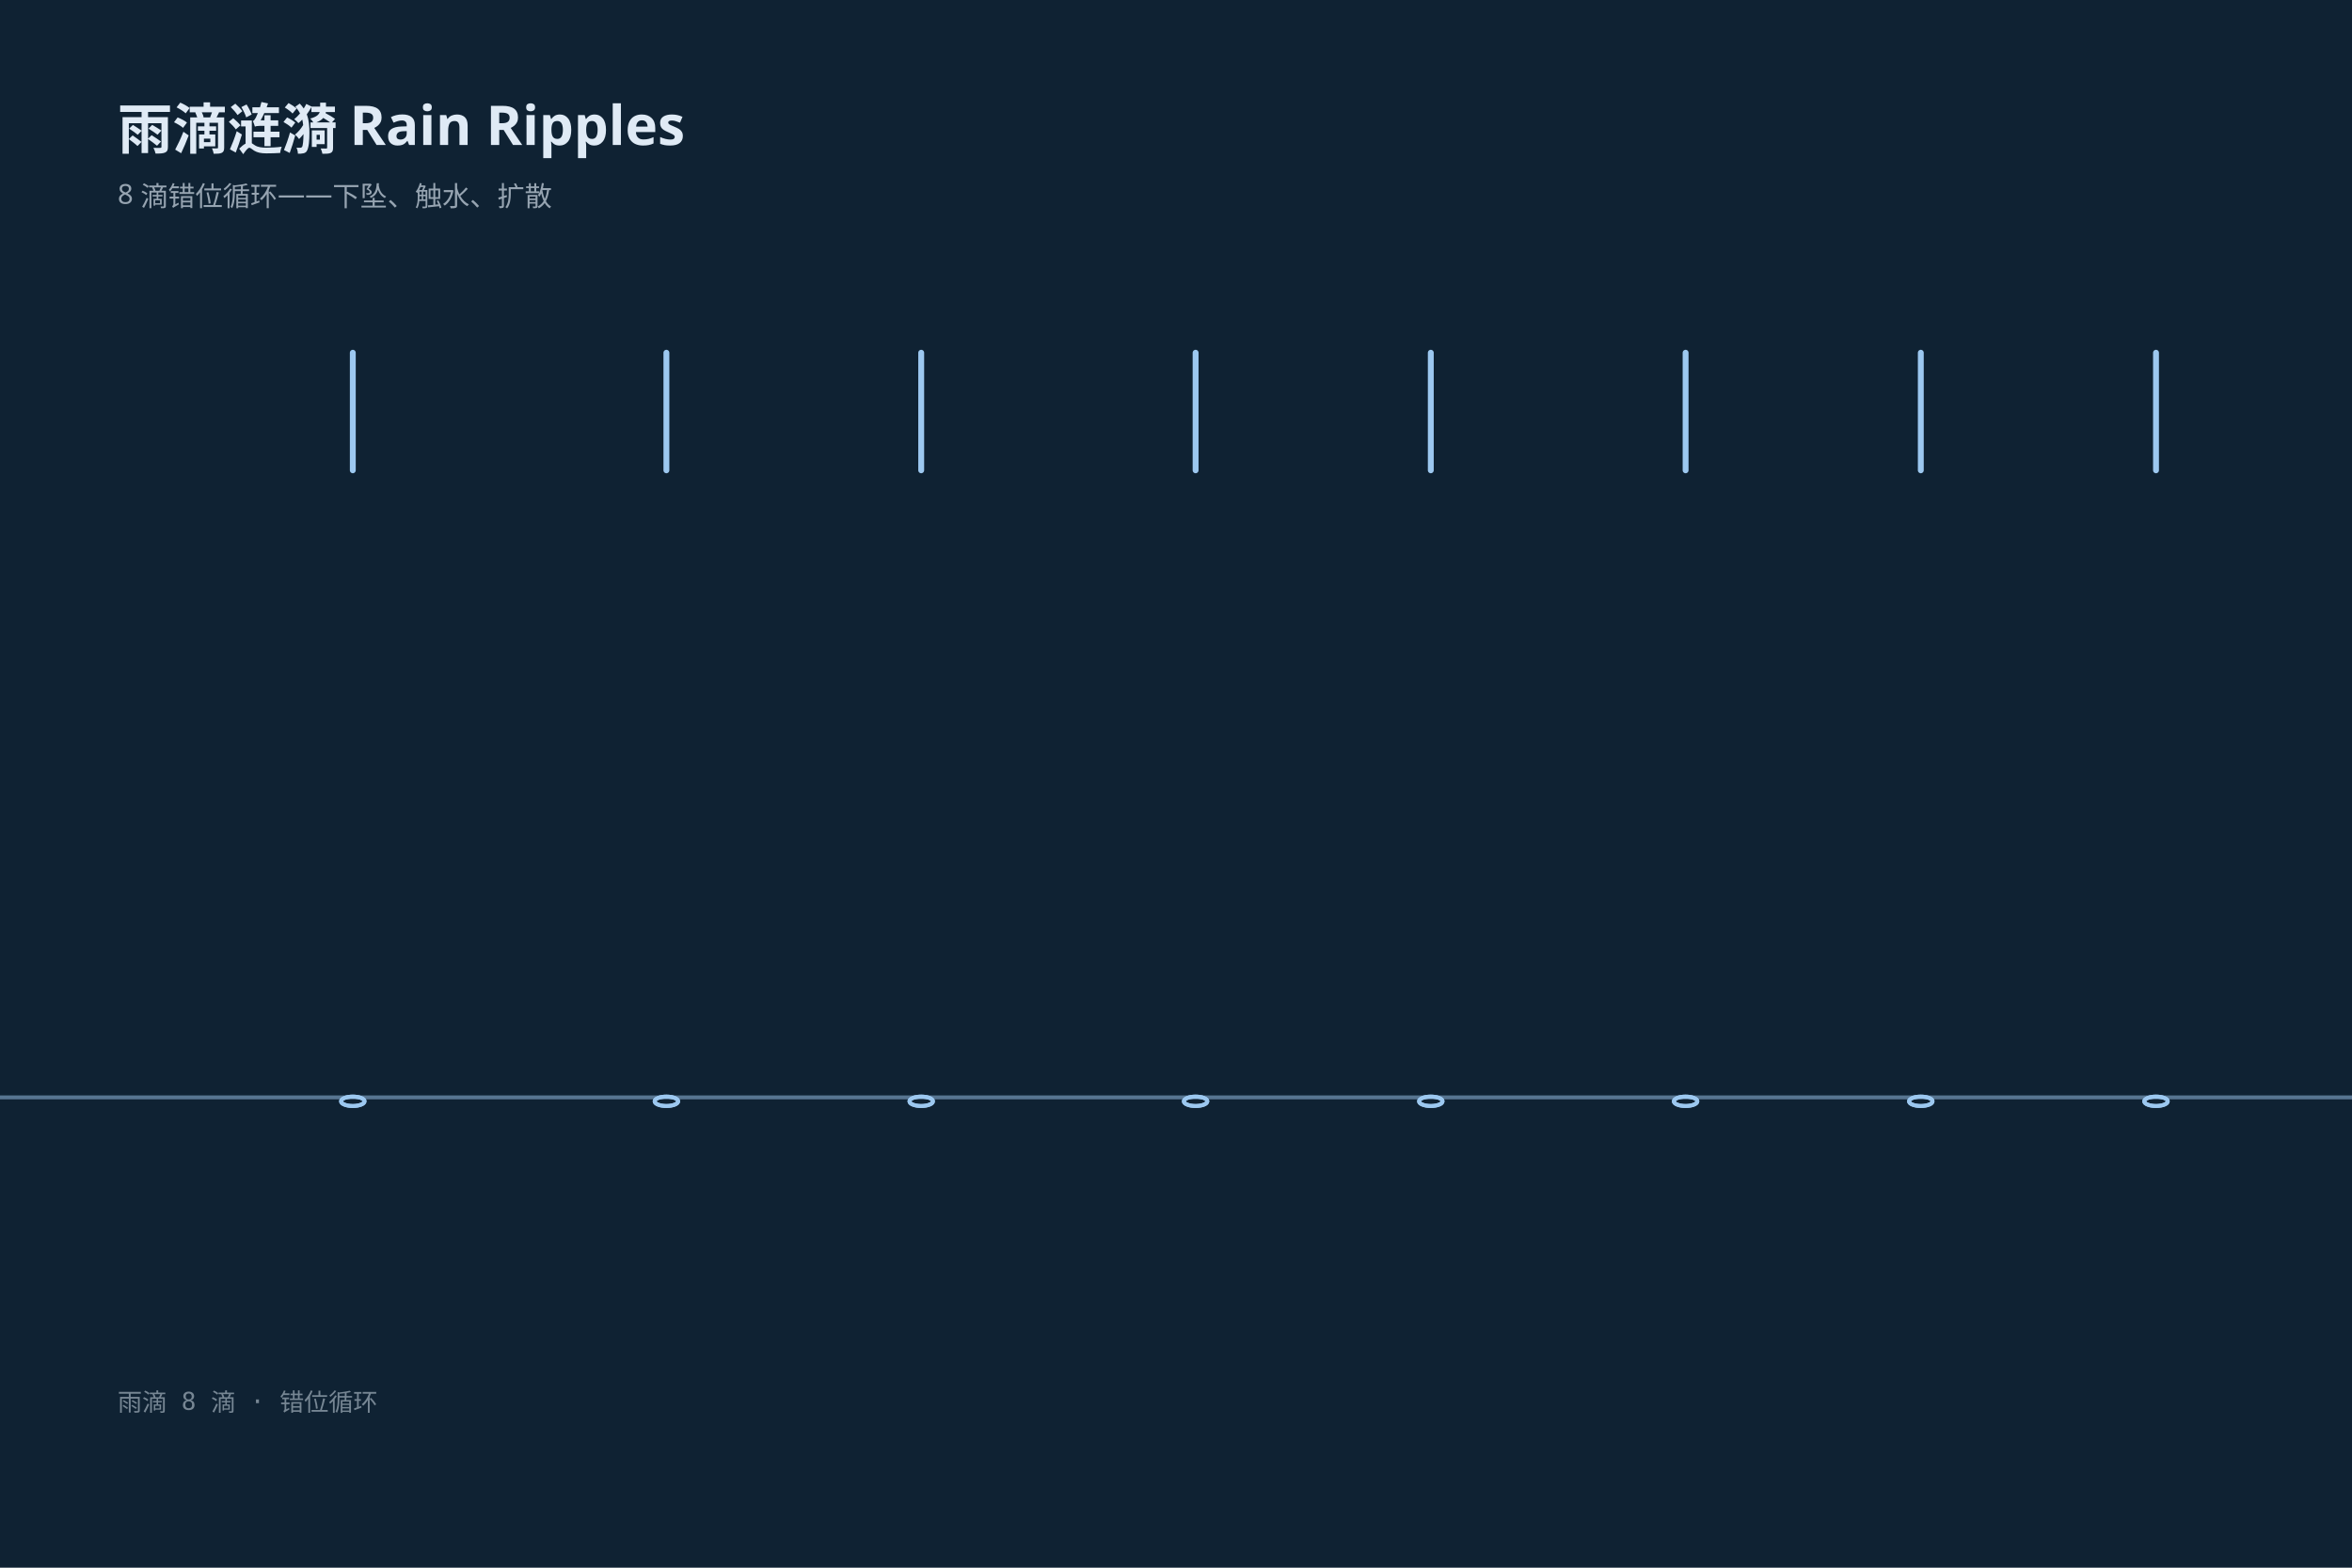
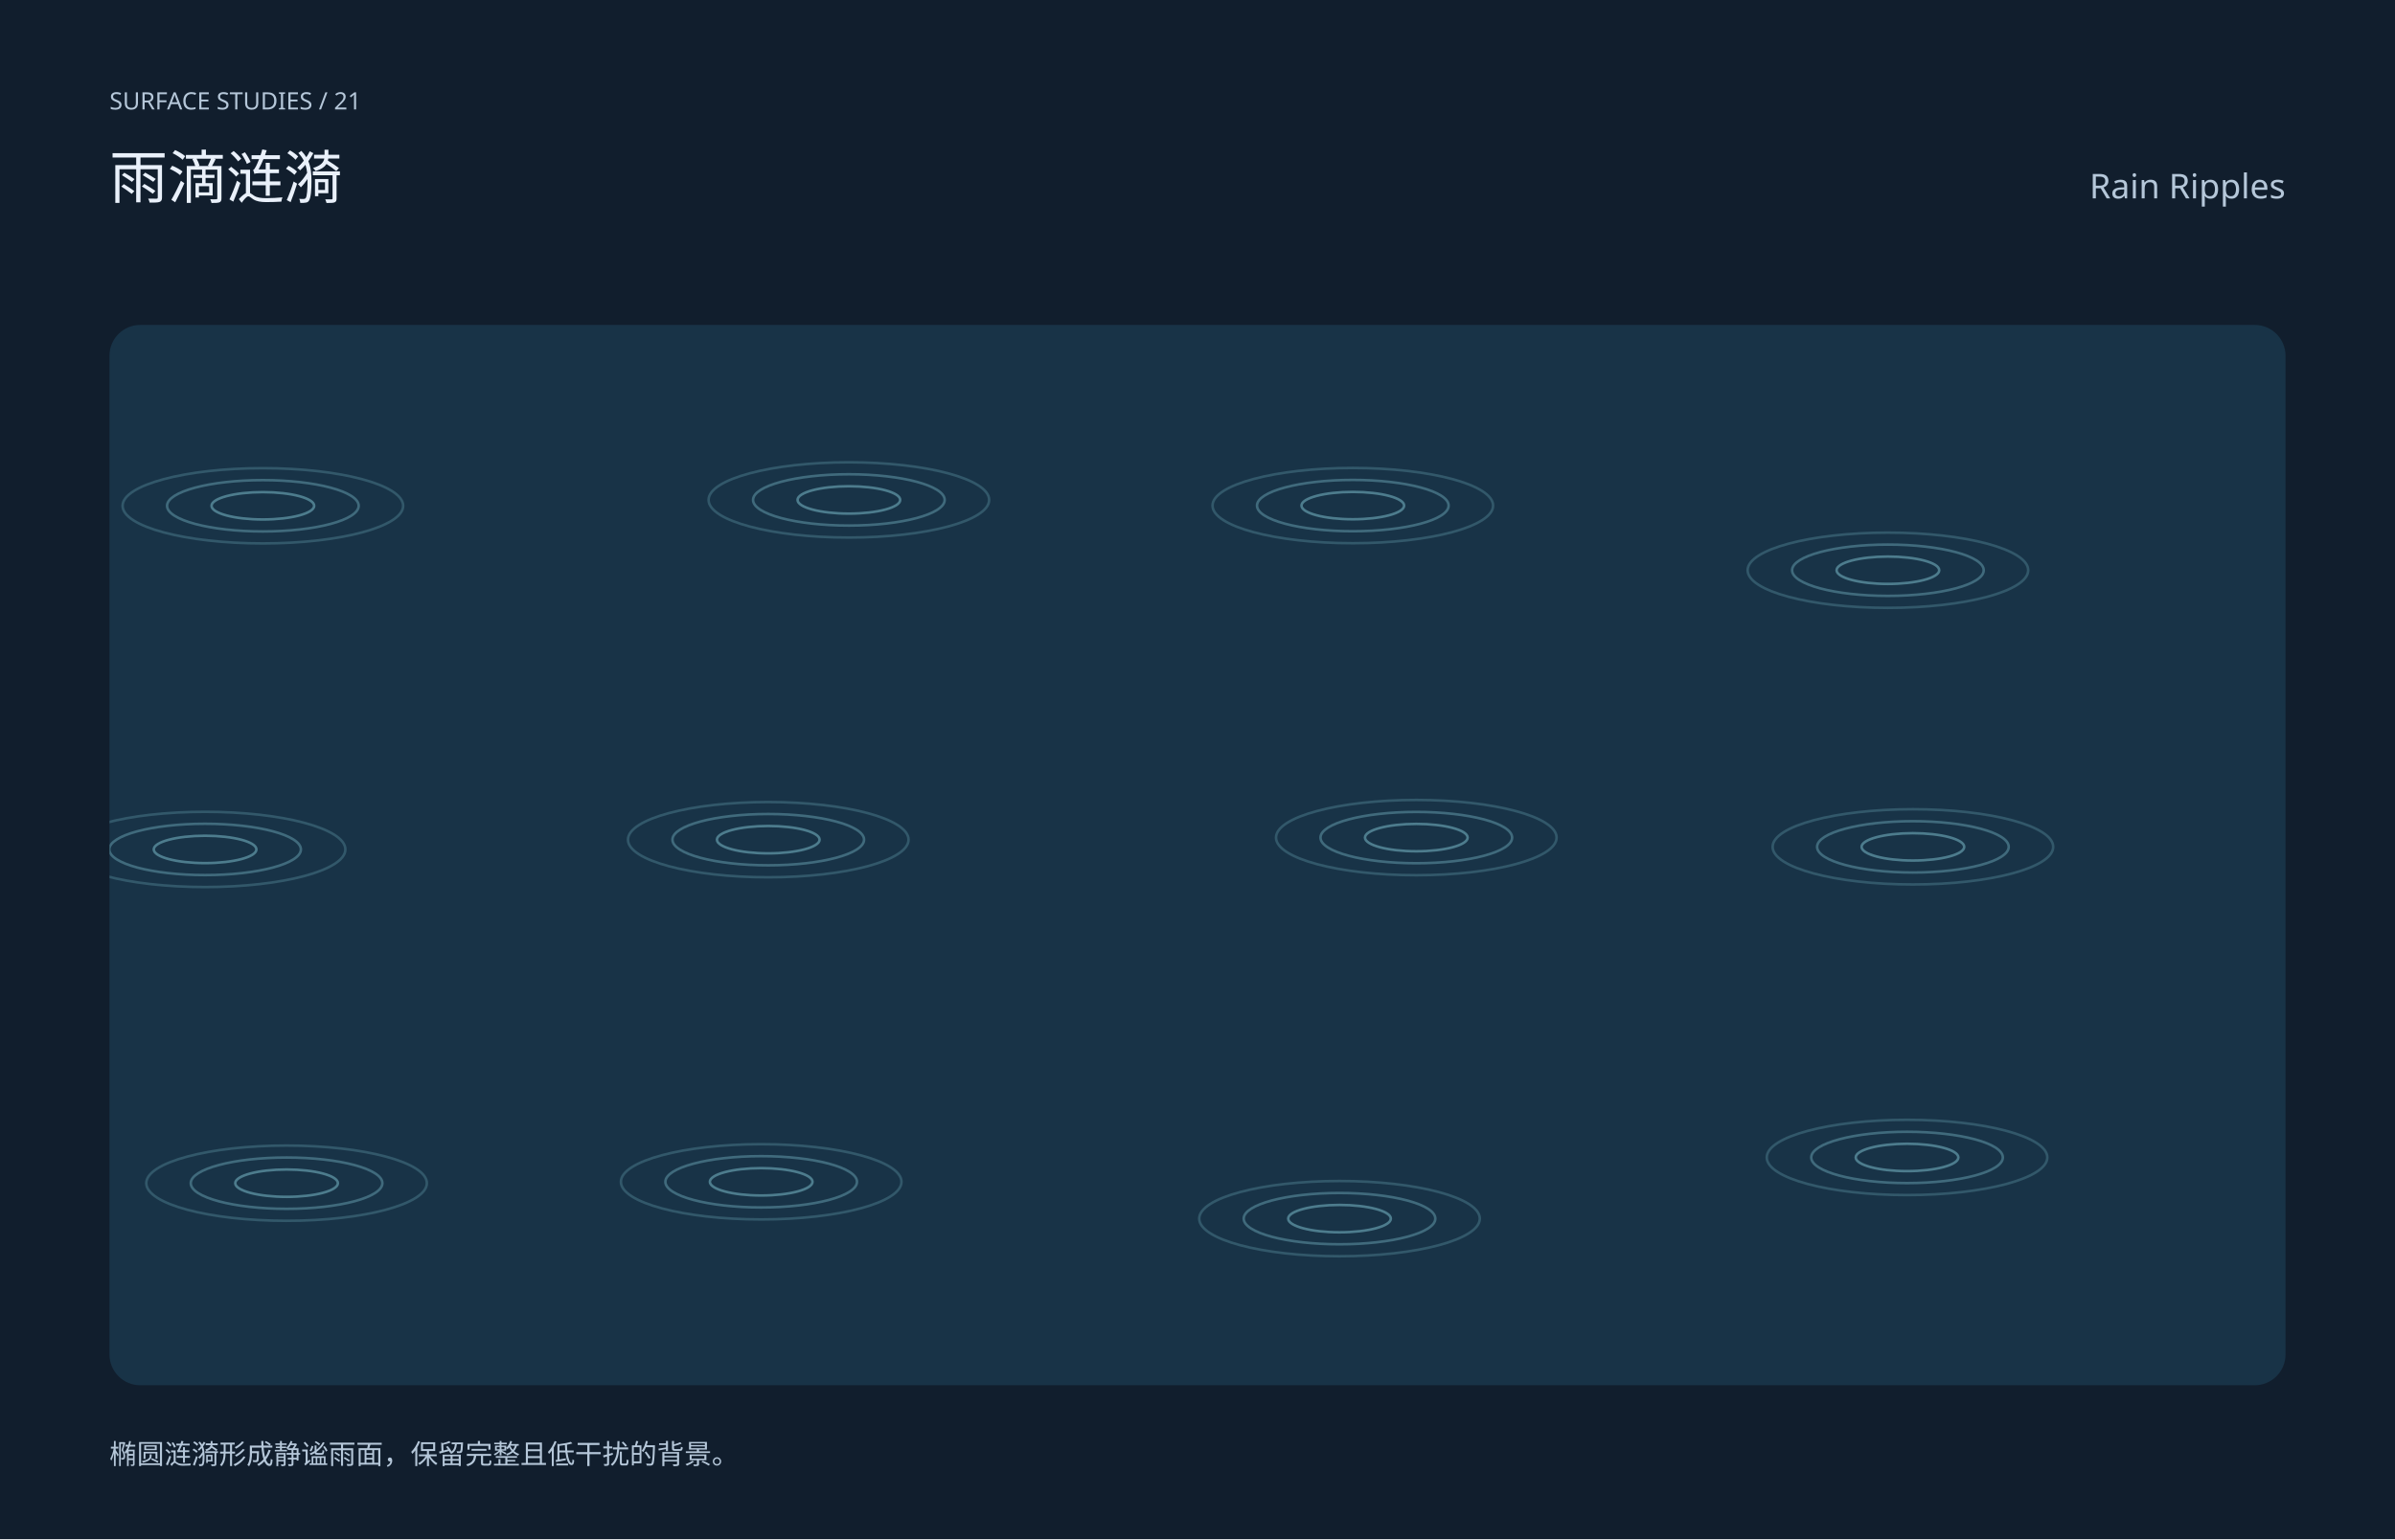
- <svg xmlns="http://www.w3.org/2000/svg" width="1200" height="800" viewBox="0 0 1200 800" font-family="PingFang SC, Hiragino Sans GB, Microsoft YaHei, sans-serif">
-   <rect width="1200" height="800" fill="#0f2233" />
-   <text x="60" y="76" font-size="28" fill="#dfeaf5" text-anchor="start" font-weight="700">雨滴涟漪 Rain Ripples</text>
-   <text x="60" y="104" font-size="14" fill="rgba(223,234,245,0.65)" text-anchor="start">8 滴错位循环——下坠、触水、扩散</text>
-   <line x1="0" y1="560" x2="1200" y2="560" stroke="rgba(160,200,240,0.5)" stroke-width="2" />
-   <line x1="180" y1="180" x2="180" y2="240" stroke="#9cc8f0" stroke-width="3" stroke-linecap="round">
-     <animateTransform attributeName="transform" type="translate" values="0 0;0 320" begin="0.00s" dur="0.5s" repeatCount="indefinite" />
-   </line>
-   <ellipse cx="180" cy="562" rx="6" ry="2.4" fill="none" stroke="#9cc8f0" stroke-width="2">
-     <animate attributeName="rx" values="6;40" begin="0.50s" dur="0.95s" repeatCount="indefinite" />
-     <animate attributeName="ry" values="2.4;10" begin="0.50s" dur="0.95s" repeatCount="indefinite" />
-     <animate attributeName="opacity" values="0.9;0" begin="0.50s" dur="0.95s" repeatCount="indefinite" />
-   </ellipse>
-   <ellipse cx="180" cy="562" rx="6" ry="2.4" fill="none" stroke="#9cc8f0" stroke-width="2">
-     <animate attributeName="rx" values="6;58" begin="0.50s" dur="0.95s" repeatCount="indefinite" />
-     <animate attributeName="ry" values="2.4;14" begin="0.50s" dur="0.95s" repeatCount="indefinite" />
-     <animate attributeName="opacity" values="0.9;0" begin="0.50s" dur="0.95s" repeatCount="indefinite" />
-   </ellipse>
-   <line x1="340" y1="180" x2="340" y2="240" stroke="#9cc8f0" stroke-width="3" stroke-linecap="round">
-     <animateTransform attributeName="transform" type="translate" values="0 0;0 320" begin="0.35s" dur="0.56s" repeatCount="indefinite" />
-   </line>
-   <ellipse cx="340" cy="562" rx="6" ry="2.4" fill="none" stroke="#9cc8f0" stroke-width="2">
-     <animate attributeName="rx" values="6;40" begin="0.70s" dur="1.25s" repeatCount="indefinite" />
-     <animate attributeName="ry" values="2.4;10" begin="0.70s" dur="1.25s" repeatCount="indefinite" />
-     <animate attributeName="opacity" values="0.9;0" begin="0.70s" dur="1.25s" repeatCount="indefinite" />
-   </ellipse>
-   <ellipse cx="340" cy="562" rx="6" ry="2.4" fill="none" stroke="#9cc8f0" stroke-width="2">
-     <animate attributeName="rx" values="6;58" begin="0.70s" dur="1.25s" repeatCount="indefinite" />
-     <animate attributeName="ry" values="2.4;14" begin="0.70s" dur="1.25s" repeatCount="indefinite" />
-     <animate attributeName="opacity" values="0.9;0" begin="0.70s" dur="1.25s" repeatCount="indefinite" />
-   </ellipse>
-   <line x1="470" y1="180" x2="470" y2="240" stroke="#9cc8f0" stroke-width="3" stroke-linecap="round">
-     <animateTransform attributeName="transform" type="translate" values="0 0;0 320" begin="0.70s" dur="0.62s" repeatCount="indefinite" />
-   </line>
-   <ellipse cx="470" cy="562" rx="6" ry="2.4" fill="none" stroke="#9cc8f0" stroke-width="2">
-     <animate attributeName="rx" values="6;40" begin="0.90s" dur="0.85s" repeatCount="indefinite" />
-     <animate attributeName="ry" values="2.4;10" begin="0.90s" dur="0.85s" repeatCount="indefinite" />
-     <animate attributeName="opacity" values="0.9;0" begin="0.90s" dur="0.85s" repeatCount="indefinite" />
-   </ellipse>
-   <ellipse cx="470" cy="562" rx="6" ry="2.4" fill="none" stroke="#9cc8f0" stroke-width="2">
-     <animate attributeName="rx" values="6;58" begin="0.90s" dur="0.85s" repeatCount="indefinite" />
-     <animate attributeName="ry" values="2.4;14" begin="0.90s" dur="0.85s" repeatCount="indefinite" />
-     <animate attributeName="opacity" values="0.9;0" begin="0.90s" dur="0.85s" repeatCount="indefinite" />
-   </ellipse>
-   <line x1="610" y1="180" x2="610" y2="240" stroke="#9cc8f0" stroke-width="3" stroke-linecap="round">
-     <animateTransform attributeName="transform" type="translate" values="0 0;0 320" begin="1.05s" dur="0.68s" repeatCount="indefinite" />
-   </line>
-   <ellipse cx="610" cy="562" rx="6" ry="2.4" fill="none" stroke="#9cc8f0" stroke-width="2">
-     <animate attributeName="rx" values="6;40" begin="1.10s" dur="1.10s" repeatCount="indefinite" />
-     <animate attributeName="ry" values="2.4;10" begin="1.10s" dur="1.10s" repeatCount="indefinite" />
-     <animate attributeName="opacity" values="0.9;0" begin="1.10s" dur="1.10s" repeatCount="indefinite" />
-   </ellipse>
-   <ellipse cx="610" cy="562" rx="6" ry="2.4" fill="none" stroke="#9cc8f0" stroke-width="2">
-     <animate attributeName="rx" values="6;58" begin="1.10s" dur="1.10s" repeatCount="indefinite" />
-     <animate attributeName="ry" values="2.4;14" begin="1.10s" dur="1.10s" repeatCount="indefinite" />
-     <animate attributeName="opacity" values="0.9;0" begin="1.10s" dur="1.10s" repeatCount="indefinite" />
-   </ellipse>
-   <line x1="730" y1="180" x2="730" y2="240" stroke="#9cc8f0" stroke-width="3" stroke-linecap="round">
-     <animateTransform attributeName="transform" type="translate" values="0 0;0 320" begin="1.40s" dur="0.74s" repeatCount="indefinite" />
-   </line>
-   <ellipse cx="730" cy="562" rx="6" ry="2.4" fill="none" stroke="#9cc8f0" stroke-width="2">
-     <animate attributeName="rx" values="6;40" begin="1.30s" dur="1.40s" repeatCount="indefinite" />
-     <animate attributeName="ry" values="2.4;10" begin="1.30s" dur="1.40s" repeatCount="indefinite" />
-     <animate attributeName="opacity" values="0.9;0" begin="1.30s" dur="1.40s" repeatCount="indefinite" />
-   </ellipse>
-   <ellipse cx="730" cy="562" rx="6" ry="2.4" fill="none" stroke="#9cc8f0" stroke-width="2">
-     <animate attributeName="rx" values="6;58" begin="1.30s" dur="1.40s" repeatCount="indefinite" />
-     <animate attributeName="ry" values="2.4;14" begin="1.30s" dur="1.40s" repeatCount="indefinite" />
-     <animate attributeName="opacity" values="0.9;0" begin="1.30s" dur="1.40s" repeatCount="indefinite" />
-   </ellipse>
-   <line x1="860" y1="180" x2="860" y2="240" stroke="#9cc8f0" stroke-width="3" stroke-linecap="round">
-     <animateTransform attributeName="transform" type="translate" values="0 0;0 320" begin="1.75s" dur="0.8s" repeatCount="indefinite" />
-   </line>
-   <ellipse cx="860" cy="562" rx="6" ry="2.4" fill="none" stroke="#9cc8f0" stroke-width="2">
-     <animate attributeName="rx" values="6;40" begin="1.50s" dur="1.00s" repeatCount="indefinite" />
-     <animate attributeName="ry" values="2.4;10" begin="1.50s" dur="1.00s" repeatCount="indefinite" />
-     <animate attributeName="opacity" values="0.9;0" begin="1.50s" dur="1.00s" repeatCount="indefinite" />
-   </ellipse>
-   <ellipse cx="860" cy="562" rx="6" ry="2.4" fill="none" stroke="#9cc8f0" stroke-width="2">
-     <animate attributeName="rx" values="6;58" begin="1.50s" dur="1.00s" repeatCount="indefinite" />
-     <animate attributeName="ry" values="2.4;14" begin="1.50s" dur="1.00s" repeatCount="indefinite" />
-     <animate attributeName="opacity" values="0.9;0" begin="1.50s" dur="1.00s" repeatCount="indefinite" />
-   </ellipse>
-   <line x1="980" y1="180" x2="980" y2="240" stroke="#9cc8f0" stroke-width="3" stroke-linecap="round">
-     <animateTransform attributeName="transform" type="translate" values="0 0;0 320" begin="2.10s" dur="0.86s" repeatCount="indefinite" />
-   </line>
-   <ellipse cx="980" cy="562" rx="6" ry="2.4" fill="none" stroke="#9cc8f0" stroke-width="2">
-     <animate attributeName="rx" values="6;40" begin="1.70s" dur="1.20s" repeatCount="indefinite" />
-     <animate attributeName="ry" values="2.4;10" begin="1.70s" dur="1.20s" repeatCount="indefinite" />
-     <animate attributeName="opacity" values="0.9;0" begin="1.70s" dur="1.20s" repeatCount="indefinite" />
-   </ellipse>
-   <ellipse cx="980" cy="562" rx="6" ry="2.4" fill="none" stroke="#9cc8f0" stroke-width="2">
-     <animate attributeName="rx" values="6;58" begin="1.70s" dur="1.20s" repeatCount="indefinite" />
-     <animate attributeName="ry" values="2.4;14" begin="1.70s" dur="1.20s" repeatCount="indefinite" />
-     <animate attributeName="opacity" values="0.9;0" begin="1.70s" dur="1.20s" repeatCount="indefinite" />
-   </ellipse>
-   <line x1="1100" y1="180" x2="1100" y2="240" stroke="#9cc8f0" stroke-width="3" stroke-linecap="round">
-     <animateTransform attributeName="transform" type="translate" values="0 0;0 320" begin="2.45s" dur="0.92s" repeatCount="indefinite" />
-   </line>
-   <ellipse cx="1100" cy="562" rx="6" ry="2.4" fill="none" stroke="#9cc8f0" stroke-width="2">
-     <animate attributeName="rx" values="6;40" begin="1.90s" dur="0.90s" repeatCount="indefinite" />
-     <animate attributeName="ry" values="2.4;10" begin="1.90s" dur="0.90s" repeatCount="indefinite" />
-     <animate attributeName="opacity" values="0.9;0" begin="1.90s" dur="0.90s" repeatCount="indefinite" />
-   </ellipse>
-   <ellipse cx="1100" cy="562" rx="6" ry="2.4" fill="none" stroke="#9cc8f0" stroke-width="2">
-     <animate attributeName="rx" values="6;58" begin="1.90s" dur="0.90s" repeatCount="indefinite" />
-     <animate attributeName="ry" values="2.4;14" begin="1.90s" dur="0.90s" repeatCount="indefinite" />
-     <animate attributeName="opacity" values="0.9;0" begin="1.90s" dur="0.90s" repeatCount="indefinite" />
-   </ellipse>
-   <text x="60" y="720" font-size="12.5" fill="rgba(223,234,245,0.5)" text-anchor="start" font-family="SFMono-Regular, Menlo, monospace">雨滴 8 滴 · 错位循环</text>
+ <svg xmlns="http://www.w3.org/2000/svg" width="1400" height="900" viewBox="0 0 1400 900" role="img" aria-labelledby="title desc" font-family="PingFang SC, Microsoft YaHei, sans-serif">
+   <rect x="0" y="0" width="1400" height="900" fill="#111e2d" />
+   <text x="64" y="64" font-size="14" fill="#b5c7d9" text-anchor="start">SURFACE STUDIES / 21</text>
+   <text x="64" y="116" font-size="34" fill="#e9f0fa" text-anchor="start">雨滴涟漪</text>
+   <text x="1336" y="116" font-size="20" fill="#b5c7d9" text-anchor="end">Rain Ripples</text>
+   <defs>
+     <clipPath id="stage">
+       <rect x="64" y="190" width="1272" height="620" rx="18" />
+     </clipPath>
+   </defs>
+   <g clip-path="url(#stage)">
+     <rect x="64" y="190" width="1272" height="620" fill="#183347" />
+     <ellipse cx="153.657" cy="295.75" rx="30" ry="8" fill="none" stroke="#70aebd" stroke-width="1.5" opacity="0.6" class="shine" style="animation-delay:-0s" />
+     <ellipse cx="153.657" cy="295.75" rx="56" ry="15" fill="none" stroke="#70aebd" stroke-width="1.5" opacity="0.45" class="shine" style="animation-delay:-0s" />
+     <ellipse cx="153.657" cy="295.75" rx="82" ry="22" fill="none" stroke="#70aebd" stroke-width="1.5" opacity="0.3" class="shine" style="animation-delay:-0s" />
+     <ellipse cx="496.209" cy="292.316" rx="30" ry="8" fill="none" stroke="#70aebd" stroke-width="1.5" opacity="0.6" class="shine" style="animation-delay:-1s" />
+     <ellipse cx="496.209" cy="292.316" rx="56" ry="15" fill="none" stroke="#70aebd" stroke-width="1.5" opacity="0.45" class="shine" style="animation-delay:-1s" />
+     <ellipse cx="496.209" cy="292.316" rx="82" ry="22" fill="none" stroke="#70aebd" stroke-width="1.5" opacity="0.3" class="shine" style="animation-delay:-1s" />
+     <ellipse cx="790.786" cy="295.629" rx="30" ry="8" fill="none" stroke="#70aebd" stroke-width="1.5" opacity="0.6" class="shine" style="animation-delay:-2s" />
+     <ellipse cx="790.786" cy="295.629" rx="56" ry="15" fill="none" stroke="#70aebd" stroke-width="1.5" opacity="0.45" class="shine" style="animation-delay:-2s" />
+     <ellipse cx="790.786" cy="295.629" rx="82" ry="22" fill="none" stroke="#70aebd" stroke-width="1.5" opacity="0.3" class="shine" style="animation-delay:-2s" />
+     <ellipse cx="1103.578" cy="333.432" rx="30" ry="8" fill="none" stroke="#70aebd" stroke-width="1.5" opacity="0.6" class="shine" style="animation-delay:-3s" />
+     <ellipse cx="1103.578" cy="333.432" rx="56" ry="15" fill="none" stroke="#70aebd" stroke-width="1.5" opacity="0.45" class="shine" style="animation-delay:-3s" />
+     <ellipse cx="1103.578" cy="333.432" rx="82" ry="22" fill="none" stroke="#70aebd" stroke-width="1.5" opacity="0.3" class="shine" style="animation-delay:-3s" />
+     <ellipse cx="119.884" cy="496.682" rx="30" ry="8" fill="none" stroke="#70aebd" stroke-width="1.5" opacity="0.6" class="shine" style="animation-delay:-4s" />
+     <ellipse cx="119.884" cy="496.682" rx="56" ry="15" fill="none" stroke="#70aebd" stroke-width="1.5" opacity="0.45" class="shine" style="animation-delay:-4s" />
+     <ellipse cx="119.884" cy="496.682" rx="82" ry="22" fill="none" stroke="#70aebd" stroke-width="1.5" opacity="0.3" class="shine" style="animation-delay:-4s" />
+     <ellipse cx="449.085" cy="490.974" rx="30" ry="8" fill="none" stroke="#70aebd" stroke-width="1.5" opacity="0.6" class="shine" style="animation-delay:-5s" />
+     <ellipse cx="449.085" cy="490.974" rx="56" ry="15" fill="none" stroke="#70aebd" stroke-width="1.5" opacity="0.45" class="shine" style="animation-delay:-5s" />
+     <ellipse cx="449.085" cy="490.974" rx="82" ry="22" fill="none" stroke="#70aebd" stroke-width="1.5" opacity="0.3" class="shine" style="animation-delay:-5s" />
+     <ellipse cx="827.904" cy="489.758" rx="30" ry="8" fill="none" stroke="#70aebd" stroke-width="1.5" opacity="0.6" class="shine" style="animation-delay:-6s" />
+     <ellipse cx="827.904" cy="489.758" rx="56" ry="15" fill="none" stroke="#70aebd" stroke-width="1.5" opacity="0.45" class="shine" style="animation-delay:-6s" />
+     <ellipse cx="827.904" cy="489.758" rx="82" ry="22" fill="none" stroke="#70aebd" stroke-width="1.5" opacity="0.3" class="shine" style="animation-delay:-6s" />
+     <ellipse cx="1118.191" cy="495.177" rx="30" ry="8" fill="none" stroke="#70aebd" stroke-width="1.5" opacity="0.6" class="shine" style="animation-delay:-7s" />
+     <ellipse cx="1118.191" cy="495.177" rx="56" ry="15" fill="none" stroke="#70aebd" stroke-width="1.5" opacity="0.45" class="shine" style="animation-delay:-7s" />
+     <ellipse cx="1118.191" cy="495.177" rx="82" ry="22" fill="none" stroke="#70aebd" stroke-width="1.5" opacity="0.3" class="shine" style="animation-delay:-7s" />
+     <ellipse cx="167.514" cy="691.832" rx="30" ry="8" fill="none" stroke="#70aebd" stroke-width="1.5" opacity="0.6" class="shine" style="animation-delay:-0s" />
+     <ellipse cx="167.514" cy="691.832" rx="56" ry="15" fill="none" stroke="#70aebd" stroke-width="1.5" opacity="0.45" class="shine" style="animation-delay:-0s" />
+     <ellipse cx="167.514" cy="691.832" rx="82" ry="22" fill="none" stroke="#70aebd" stroke-width="1.5" opacity="0.3" class="shine" style="animation-delay:-0s" />
+     <ellipse cx="444.953" cy="691.035" rx="30" ry="8" fill="none" stroke="#70aebd" stroke-width="1.5" opacity="0.6" class="shine" style="animation-delay:-1s" />
+     <ellipse cx="444.953" cy="691.035" rx="56" ry="15" fill="none" stroke="#70aebd" stroke-width="1.5" opacity="0.45" class="shine" style="animation-delay:-1s" />
+     <ellipse cx="444.953" cy="691.035" rx="82" ry="22" fill="none" stroke="#70aebd" stroke-width="1.5" opacity="0.3" class="shine" style="animation-delay:-1s" />
+     <ellipse cx="783.013" cy="712.563" rx="30" ry="8" fill="none" stroke="#70aebd" stroke-width="1.5" opacity="0.6" class="shine" style="animation-delay:-2s" />
+     <ellipse cx="783.013" cy="712.563" rx="56" ry="15" fill="none" stroke="#70aebd" stroke-width="1.5" opacity="0.45" class="shine" style="animation-delay:-2s" />
+     <ellipse cx="783.013" cy="712.563" rx="82" ry="22" fill="none" stroke="#70aebd" stroke-width="1.5" opacity="0.3" class="shine" style="animation-delay:-2s" />
+     <ellipse cx="1114.758" cy="676.784" rx="30" ry="8" fill="none" stroke="#70aebd" stroke-width="1.5" opacity="0.6" class="shine" style="animation-delay:-3s" />
+     <ellipse cx="1114.758" cy="676.784" rx="56" ry="15" fill="none" stroke="#70aebd" stroke-width="1.5" opacity="0.45" class="shine" style="animation-delay:-3s" />
+     <ellipse cx="1114.758" cy="676.784" rx="82" ry="22" fill="none" stroke="#70aebd" stroke-width="1.5" opacity="0.3" class="shine" style="animation-delay:-3s" />
+   </g>
+   <text x="64" y="856" font-size="16" fill="#b5c7d9" text-anchor="start">椭圆涟漪形成静谧雨面，保留完整且低干扰的背景。</text>
+   <style>@keyframes drift{50%{transform:translate(0,12px)}}@keyframes shine{50%{opacity:.75}}.drift{animation:drift 10s ease-in-out infinite}.shine{animation:shine 8s ease-in-out infinite}@media(prefers-reduced-motion:reduce){.drift,.shine{animation:none}}</style>
</svg>
